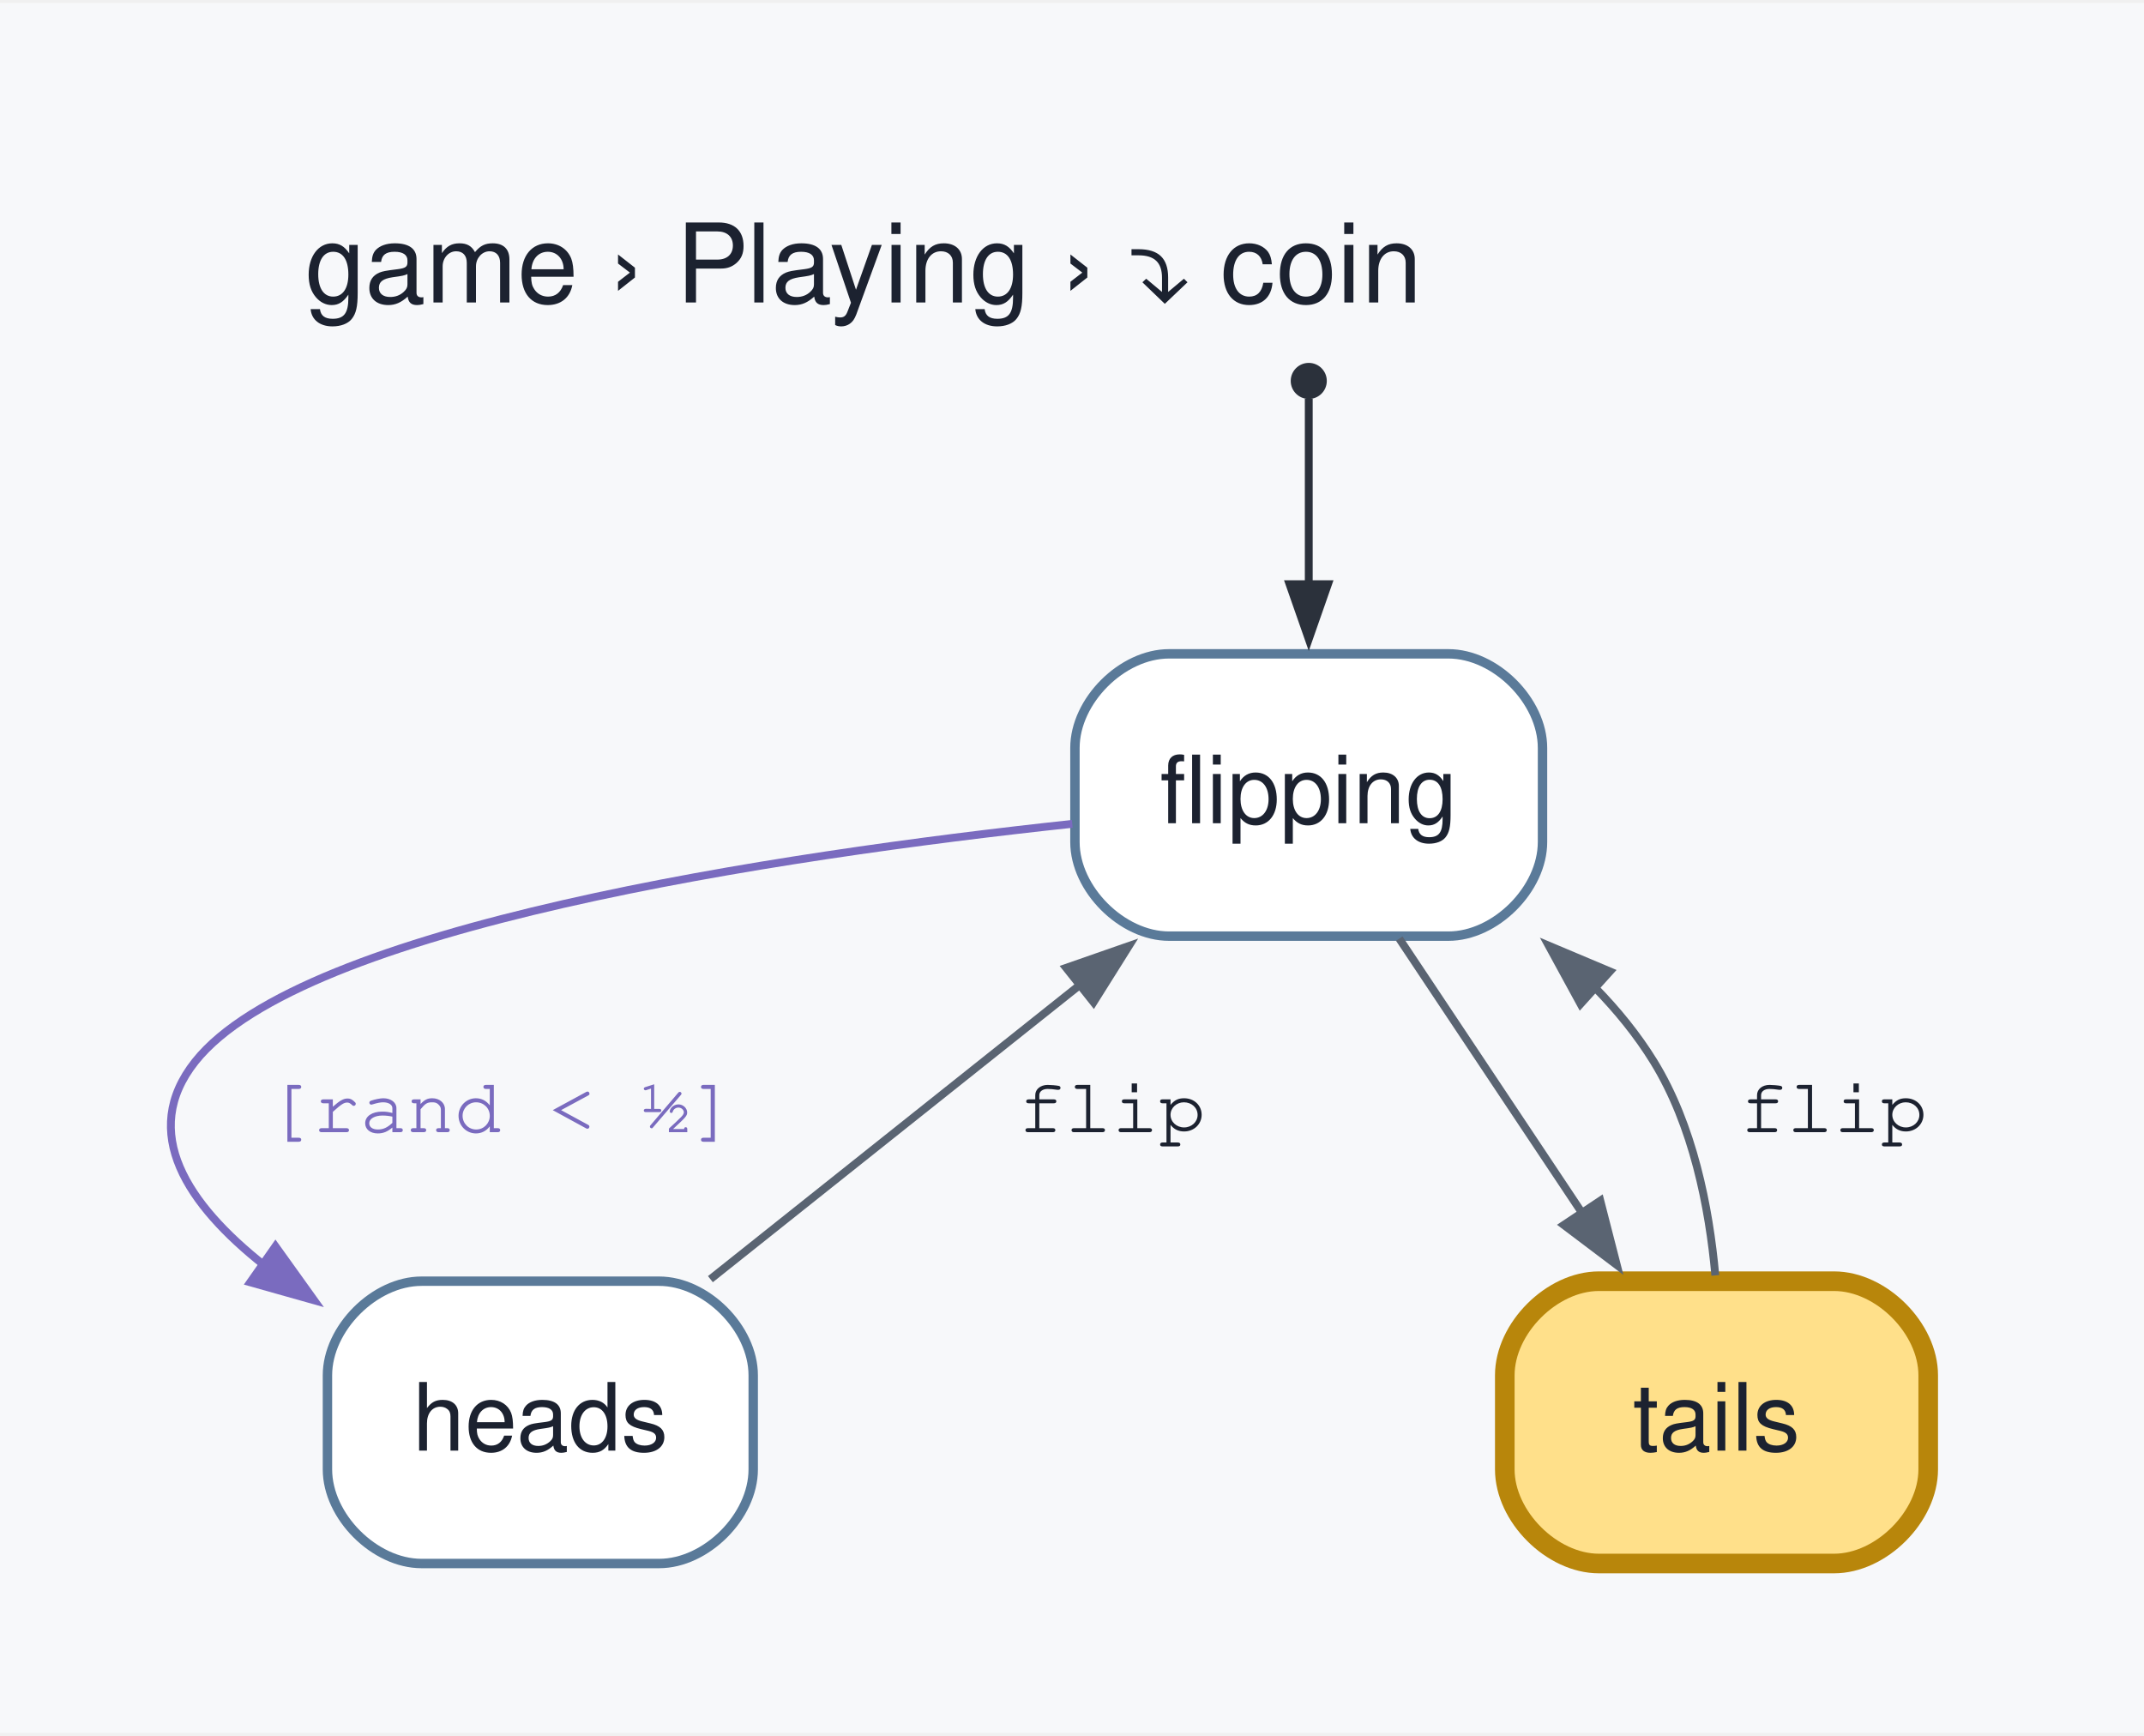
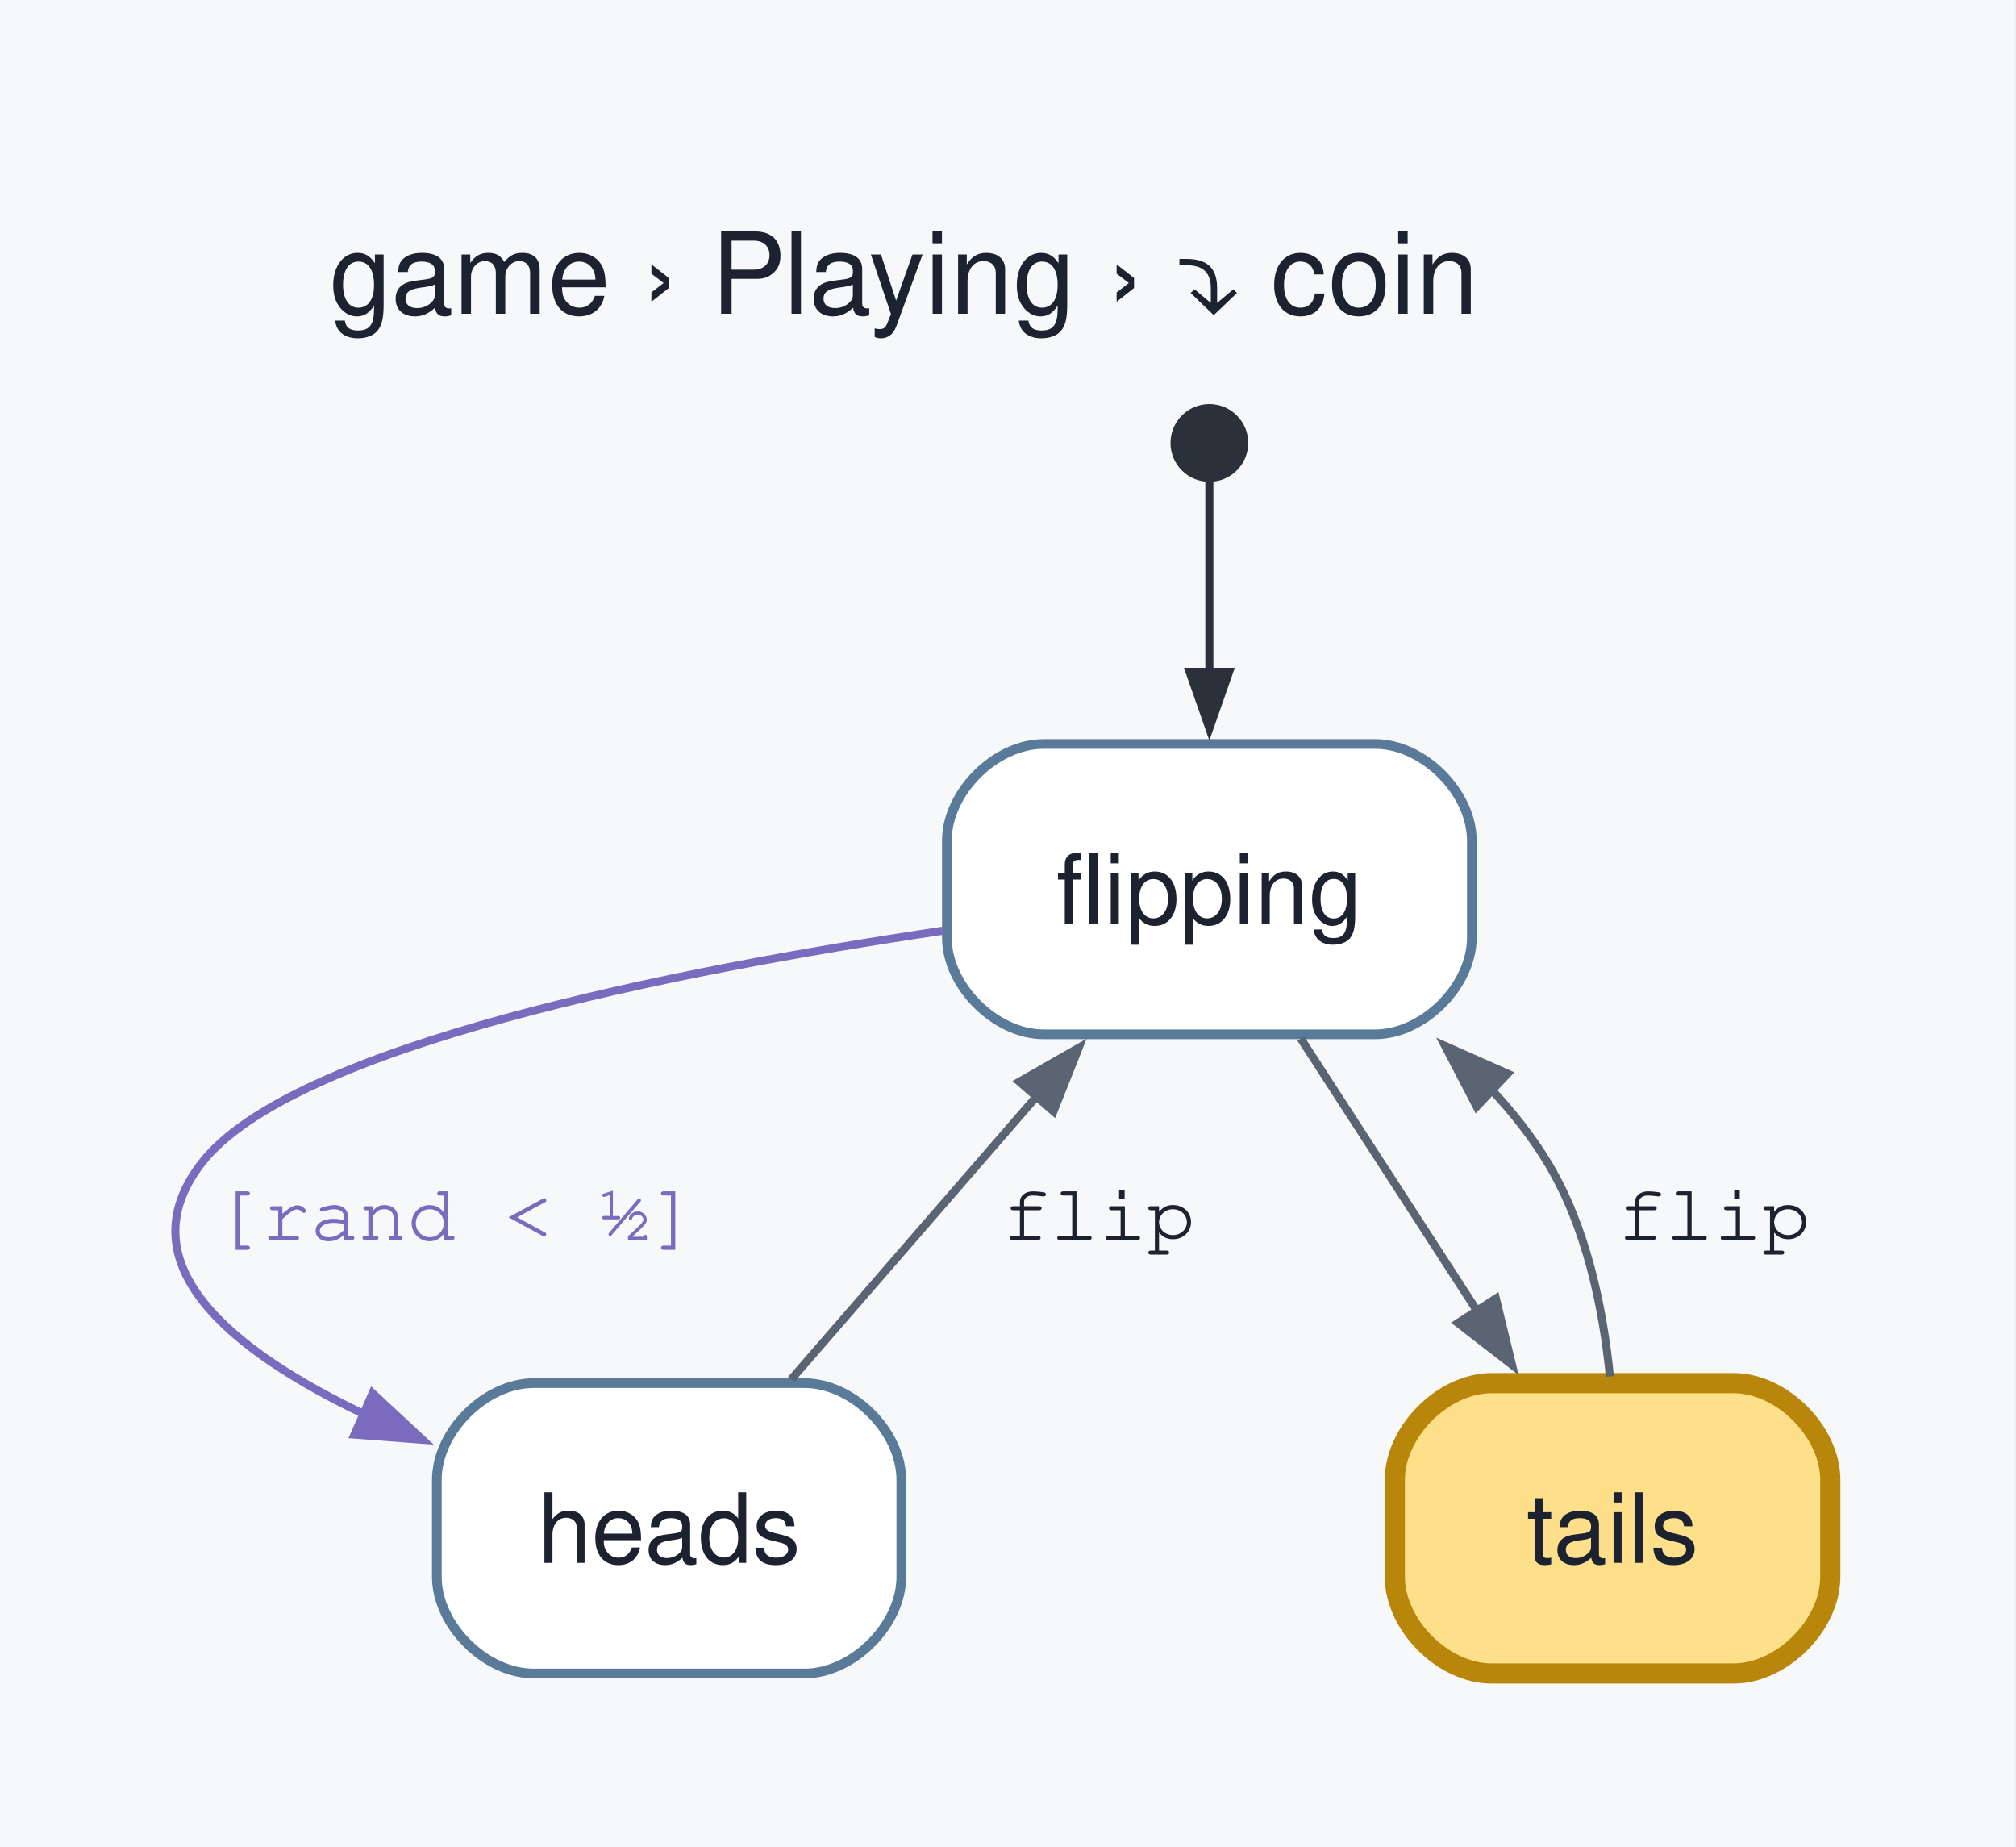
- <svg xmlns="http://www.w3.org/2000/svg" width="273pt" height="221pt" viewBox="0.00 0.00 273.43 220.60">
-   <g id="graph0" class="graph" transform="scale(1 1) rotate(0) translate(21.6 199)">
-     <polygon fill="#f7f8fa" stroke="none" points="-21.6,21.6 -21.6,-199 251.83,-199 251.83,21.6 -21.6,21.6" />
-     <text text-anchor="middle" x="88.54" y="-160.8" font-family="Helvetica,sans-Serif" font-size="14.00" fill="#1c2230">game › Playing › ⤵ coin</text>
+ <svg xmlns="http://www.w3.org/2000/svg" width="250pt" height="229pt" viewBox="0.00 0.00 250.00 229.00">
+   <g id="graph0" class="graph" transform="scale(1 1) rotate(0) translate(21.6 207.49)">
+     <polygon fill="#f7f8fa" stroke="none" points="-21.6,21.6 -21.6,-207.49 228.26,-207.49 228.26,21.6 -21.6,21.6" />
+     <text xml:space="preserve" text-anchor="middle" x="90.5" y="-168.59" font-family="Helvetica,sans-Serif" font-size="14.00" fill="#1c2230">game › Playing › ⤵ coin</text>
    <g id="node1" class="node">
-       <ellipse fill="#2b313b" stroke="#2b313b" cx="145.31" cy="-150.8" rx="1.8" ry="1.8" />
+       <ellipse fill="#2b313b" stroke="#2b313b" cx="128.37" cy="-152.57" rx="4.32" ry="4.32" />
    </g>
    <g id="state:coin/flipping" class="node sv-state">
-       <path fill="#ffffff" stroke="#5a7a99" stroke-width="1.2" d="M163.12,-116C163.12,-116 127.49,-116 127.49,-116 121.49,-116 115.49,-110 115.49,-104 115.49,-104 115.49,-92 115.49,-92 115.49,-86 121.49,-80 127.49,-80 127.49,-80 163.12,-80 163.12,-80 169.12,-80 175.12,-86 175.12,-92 175.12,-92 175.12,-104 175.12,-104 175.12,-110 169.12,-116 163.12,-116" />
-       <text text-anchor="middle" x="145.31" y="-94.4" font-family="Helvetica,sans-Serif" font-size="12.00" fill="#1c2230">flipping</text>
+       <path fill="#ffffff" stroke="#5a7a99" stroke-width="1.2" d="M148.92,-115.25C148.92,-115.25 107.82,-115.25 107.82,-115.25 101.82,-115.25 95.82,-109.25 95.82,-103.25 95.82,-103.25 95.82,-91.25 95.82,-91.25 95.82,-85.25 101.82,-79.25 107.82,-79.25 107.82,-79.25 148.92,-79.25 148.92,-79.25 154.92,-79.25 160.92,-85.25 160.92,-91.25 160.92,-91.25 160.92,-103.25 160.92,-103.25 160.92,-109.25 154.92,-115.25 148.92,-115.25" />
+       <text xml:space="preserve" text-anchor="middle" x="128.37" y="-92.97" font-family="Helvetica,sans-Serif" font-size="12.00" fill="#1c2230">flipping</text>
    </g>
    <g id="edge1" class="edge">
-       <path fill="none" stroke="#2b313b" d="M145.31,-148.54C145.31,-145.08 145.31,-134.98 145.31,-124.8" />
-       <polygon fill="#2b313b" stroke="#2b313b" points="147.76,-124.88 145.31,-117.88 142.86,-124.88 147.76,-124.88" />
+       <path fill="none" stroke="#2b313b" d="M128.37,-148.07C128.37,-143.1 128.37,-133.56 128.37,-124.15" />
+       <polygon fill="#2b313b" stroke="#2b313b" points="130.82,-124.19 128.37,-117.19 125.92,-124.19 130.82,-124.19" />
    </g>
    <g id="state:coin/heads" class="node sv-state">
-       <path fill="#ffffff" stroke="#5a7a99" stroke-width="1.2" d="M62.46,-36C62.46,-36 32.16,-36 32.16,-36 26.16,-36 20.16,-30 20.16,-24 20.16,-24 20.16,-12 20.16,-12 20.16,-6 26.16,0 32.16,0 32.16,0 62.46,0 62.46,0 68.46,0 74.46,-6 74.46,-12 74.46,-12 74.46,-24 74.46,-24 74.46,-30 68.46,-36 62.46,-36" />
-       <text text-anchor="middle" x="47.31" y="-14.4" font-family="Helvetica,sans-Serif" font-size="12.00" fill="#1c2230">heads</text>
+       <path fill="#ffffff" stroke="#5a7a99" stroke-width="1.2" d="M78.17,-36C78.17,-36 44.57,-36 44.57,-36 38.57,-36 32.57,-30 32.57,-24 32.57,-24 32.57,-12 32.57,-12 32.57,-6 38.57,0 44.57,0 44.57,0 78.17,0 78.17,0 84.17,0 90.17,-6 90.17,-12 90.17,-12 90.17,-24 90.17,-24 90.17,-30 84.17,-36 78.17,-36" />
+       <text xml:space="preserve" text-anchor="middle" x="61.37" y="-13.72" font-family="Helvetica,sans-Serif" font-size="12.00" fill="#1c2230">heads</text>
    </g>
    <g id="edge2" class="edge">
-       <path fill="none" stroke="#7a6bbf" d="M115.15,-94.32C77.68,-90.29 16.99,-81.24 3.29,-64 -3.87,-54.98 2.33,-45.76 12.1,-38.03" />
-       <polygon fill="#7a6bbf" stroke="#7a6bbf" points="13.53,-40.45 18.47,-33.56 10.31,-35.86 13.53,-40.45" />
-       <text text-anchor="middle" x="42.3" y="-55" font-family="Courier,monospace" font-size="10.00" fill="#7a6bbf"> [rand &lt; ½] </text>
+       <path fill="none" stroke="#7a6bbf" d="M95.28,-92.09C62.15,-87.16 14.53,-77.74 3.37,-63.25 -6.24,-50.78 7.16,-39.98 23.49,-32.18" />
+       <polygon fill="#7a6bbf" stroke="#7a6bbf" points="24.6,-34.75 30.81,-28.98 22.35,-29.62 24.6,-34.75" />
+       <text xml:space="preserve" text-anchor="middle" x="34.87" y="-53.75" font-family="Courier,monospace" font-size="10.00" fill="#7a6bbf"> [rand &lt; ½] </text>
    </g>
    <g id="state:coin/tails" class="node sv-state">
-       <path fill="#ffe08a" stroke="#b8860b" stroke-width="2.5" d="M212.31,-36C212.31,-36 182.31,-36 182.31,-36 176.31,-36 170.31,-30 170.31,-24 170.31,-24 170.31,-12 170.31,-12 170.31,-6 176.31,0 182.31,0 182.31,0 212.31,0 212.31,0 218.31,0 224.31,-6 224.31,-12 224.31,-12 224.31,-24 224.31,-24 224.31,-30 218.31,-36 212.31,-36" />
-       <text text-anchor="middle" x="197.31" y="-14.4" font-family="Helvetica,sans-Serif" font-size="12.00" fill="#1c2230">tails</text>
+       <path fill="#ffe08a" stroke="#b8860b" stroke-width="2.5" d="M193.37,-36C193.37,-36 163.37,-36 163.37,-36 157.37,-36 151.37,-30 151.37,-24 151.37,-24 151.37,-12 151.37,-12 151.37,-6 157.37,0 163.37,0 163.37,0 193.37,0 193.37,0 199.37,0 205.37,-6 205.37,-12 205.37,-12 205.37,-24 205.37,-24 205.37,-30 199.37,-36 193.37,-36" />
+       <text xml:space="preserve" text-anchor="middle" x="178.37" y="-13.72" font-family="Helvetica,sans-Serif" font-size="12.00" fill="#1c2230">tails</text>
    </g>
    <g id="edge3" class="edge">
-       <path fill="none" stroke="#5a6472" d="M156.85,-79.69C163.75,-69.33 172.65,-55.98 180.34,-44.44" />
-       <polygon fill="#5a6472" stroke="#5a6472" points="182.49,-46.27 184.6,-38.06 177.83,-43.17 182.49,-46.27" />
+       <path fill="none" stroke="#5a6472" d="M139.71,-78.72C146.2,-68.69 154.47,-55.92 161.69,-44.77" />
+       <polygon fill="#5a6472" stroke="#5a6472" points="163.9,-46.5 165.9,-38.27 159.2,-43.46 163.9,-46.5" />
    </g>
    <g id="edge4" class="edge">
-       <path fill="none" stroke="#5a6472" d="M69,-36.26C82.94,-47.36 101.22,-61.91 116.39,-73.99" />
-       <polygon fill="#5a6472" stroke="#5a6472" points="114.37,-75.96 122.37,-78.75 117.86,-71.57 114.37,-75.96" />
-       <text text-anchor="middle" x="120.18" y="-55" font-family="Courier,monospace" font-size="10.00" fill="#1c2230"> flip </text>
+       <path fill="none" stroke="#5a6472" d="M76.51,-36.46C85.49,-46.82 97.02,-60.11 106.93,-71.53" />
+       <polygon fill="#5a6472" stroke="#5a6472" points="104.81,-73.37 112.17,-77.58 109.04,-69.7 104.81,-73.37" />
+       <text xml:space="preserve" text-anchor="middle" x="114.63" y="-53.75" font-family="Courier,monospace" font-size="10.00" fill="#1c2230"> flip </text>
    </g>
    <g id="edge5" class="edge">
-       <path fill="none" stroke="#5a6472" d="M197.16,-36.74C196.37,-45.5 194.3,-55.89 189.31,-64 187.22,-67.39 184.66,-70.54 181.81,-73.45" />
-       <polygon fill="#5a6472" stroke="#5a6472" points="179.97,-71.35 175.91,-78.79 183.72,-75.5 179.97,-71.35" />
-       <text text-anchor="middle" x="212.23" y="-55" font-family="Courier,monospace" font-size="10.00" fill="#1c2230"> flip </text>
+       <path fill="none" stroke="#5a6472" d="M178.04,-36.83C177.19,-45.34 175.12,-55.36 170.37,-63.25 168.38,-66.56 165.92,-69.66 163.21,-72.54" />
+       <polygon fill="#5a6472" stroke="#5a6472" points="161.52,-70.29 157.6,-77.81 165.35,-74.37 161.52,-70.29" />
+       <text xml:space="preserve" text-anchor="middle" x="190.91" y="-53.75" font-family="Courier,monospace" font-size="10.00" fill="#1c2230"> flip </text>
    </g>
  </g>
</svg>
